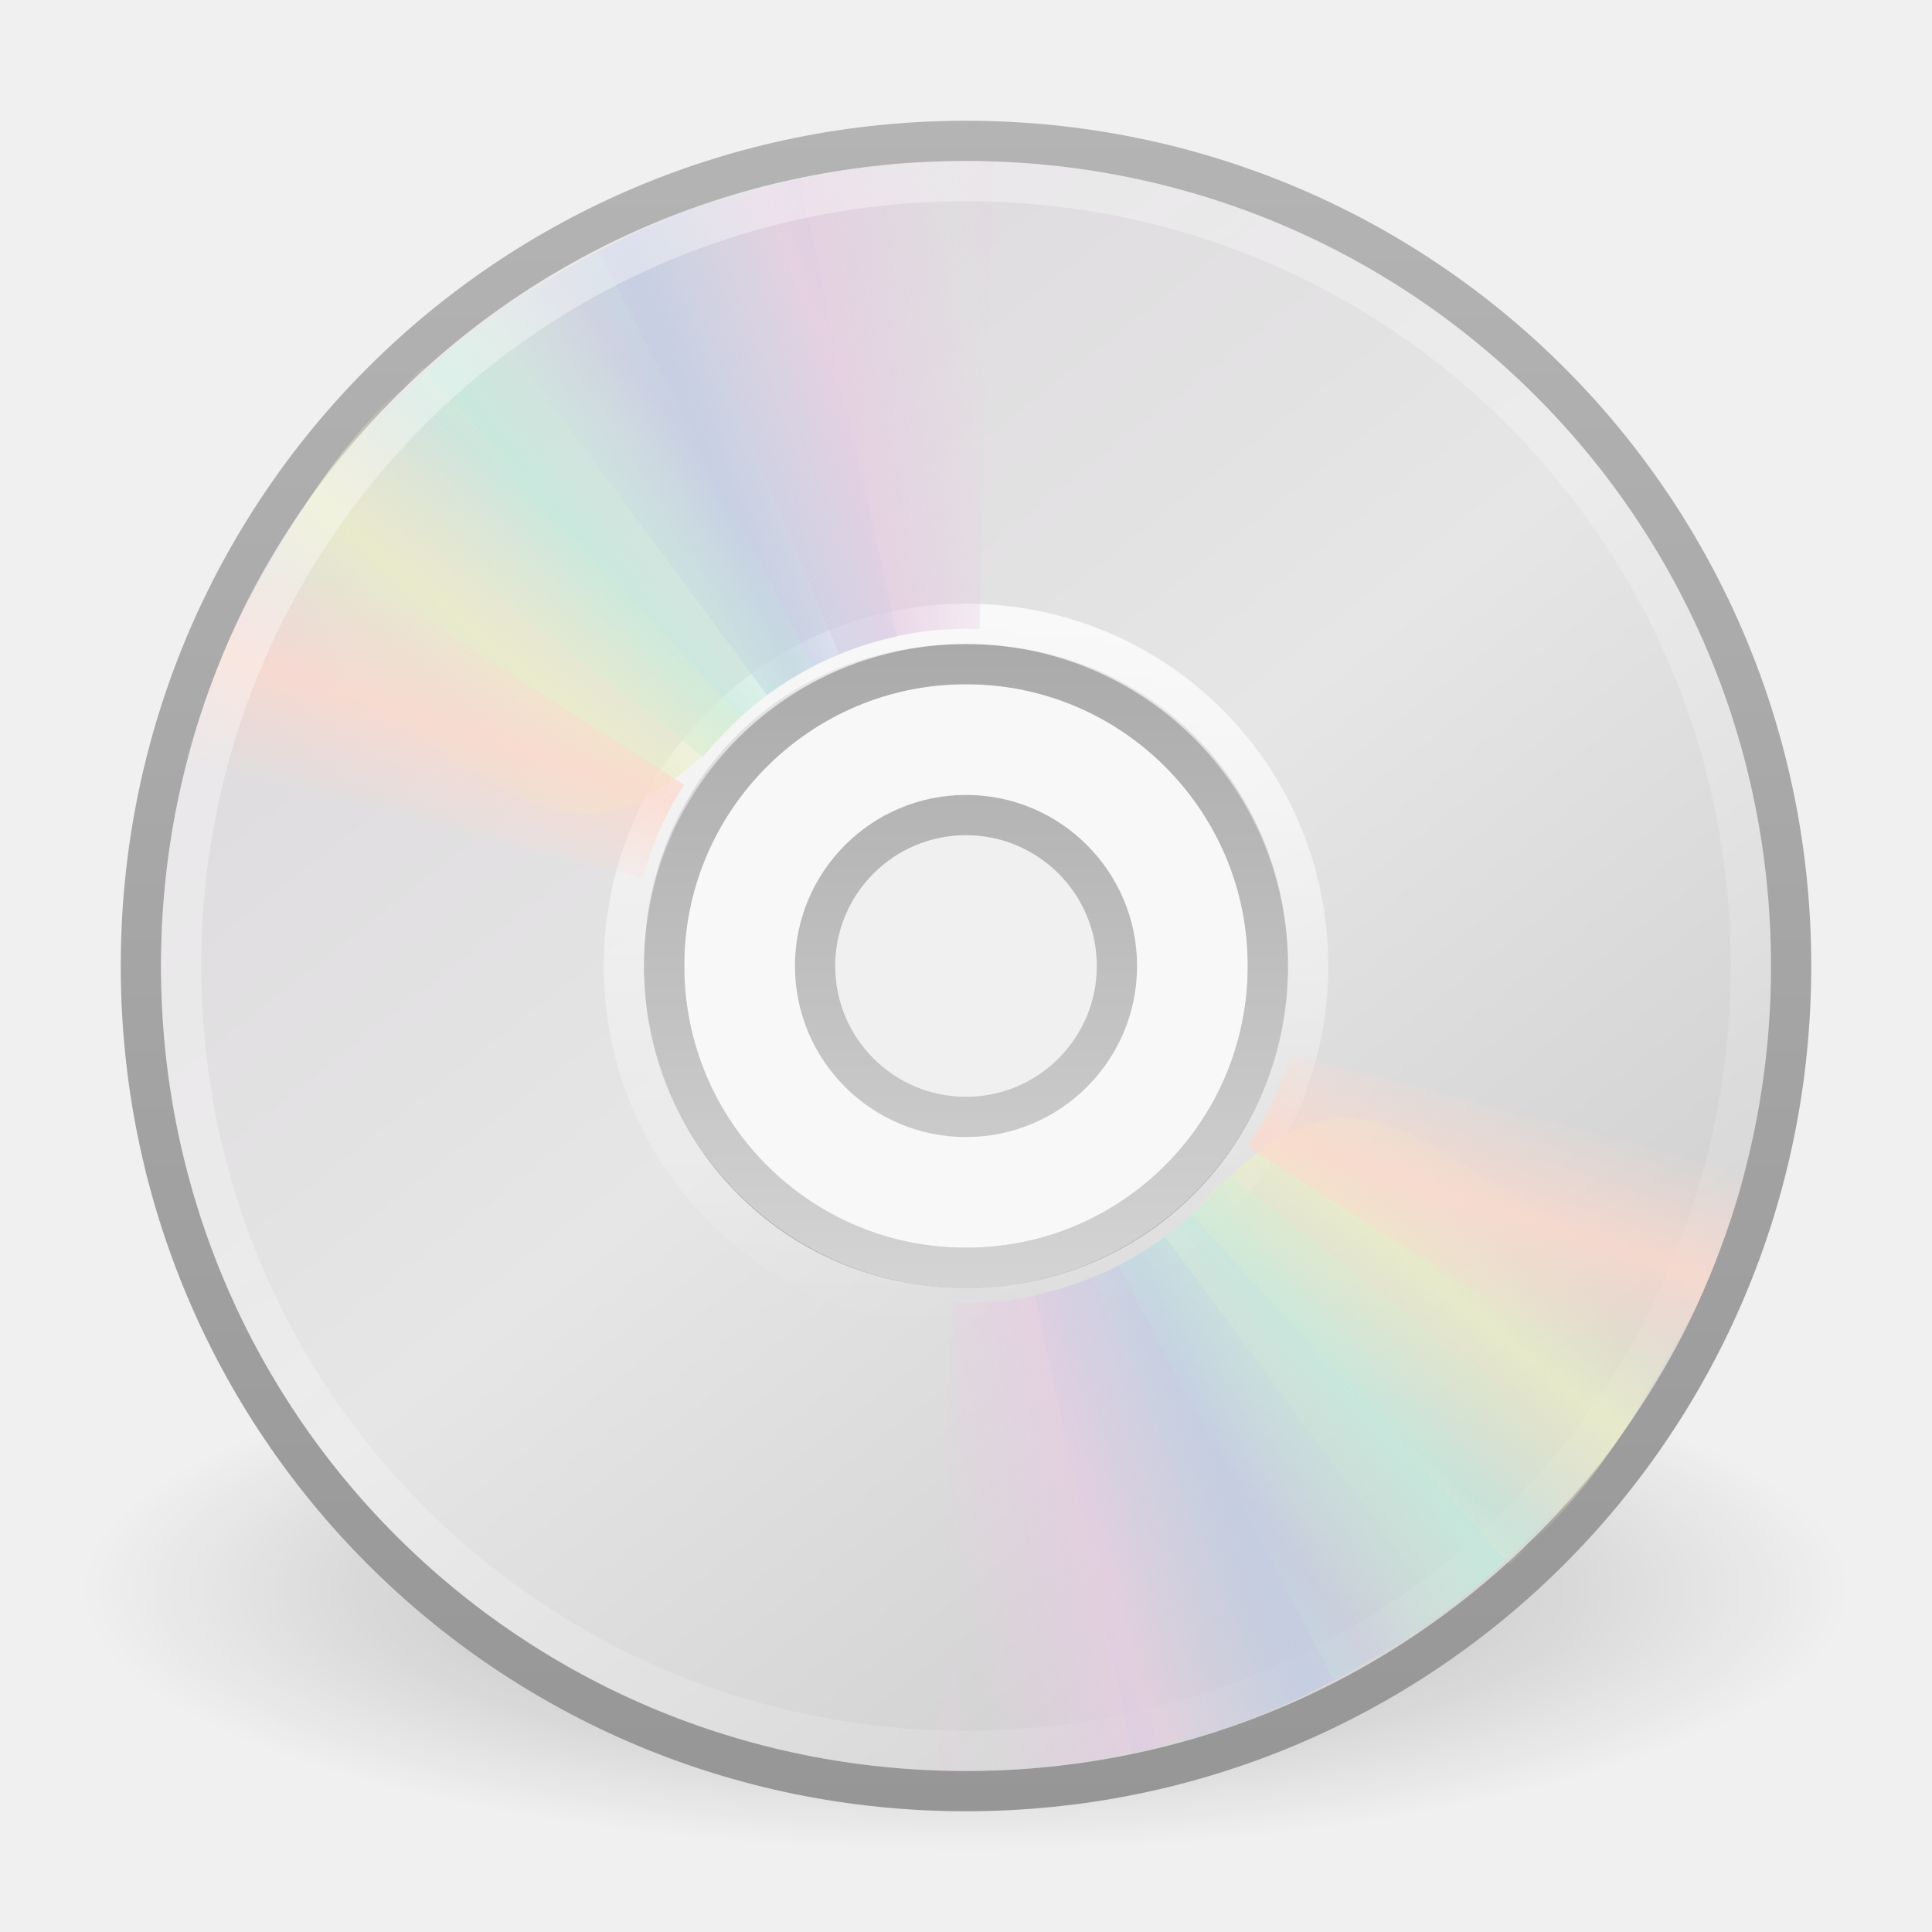
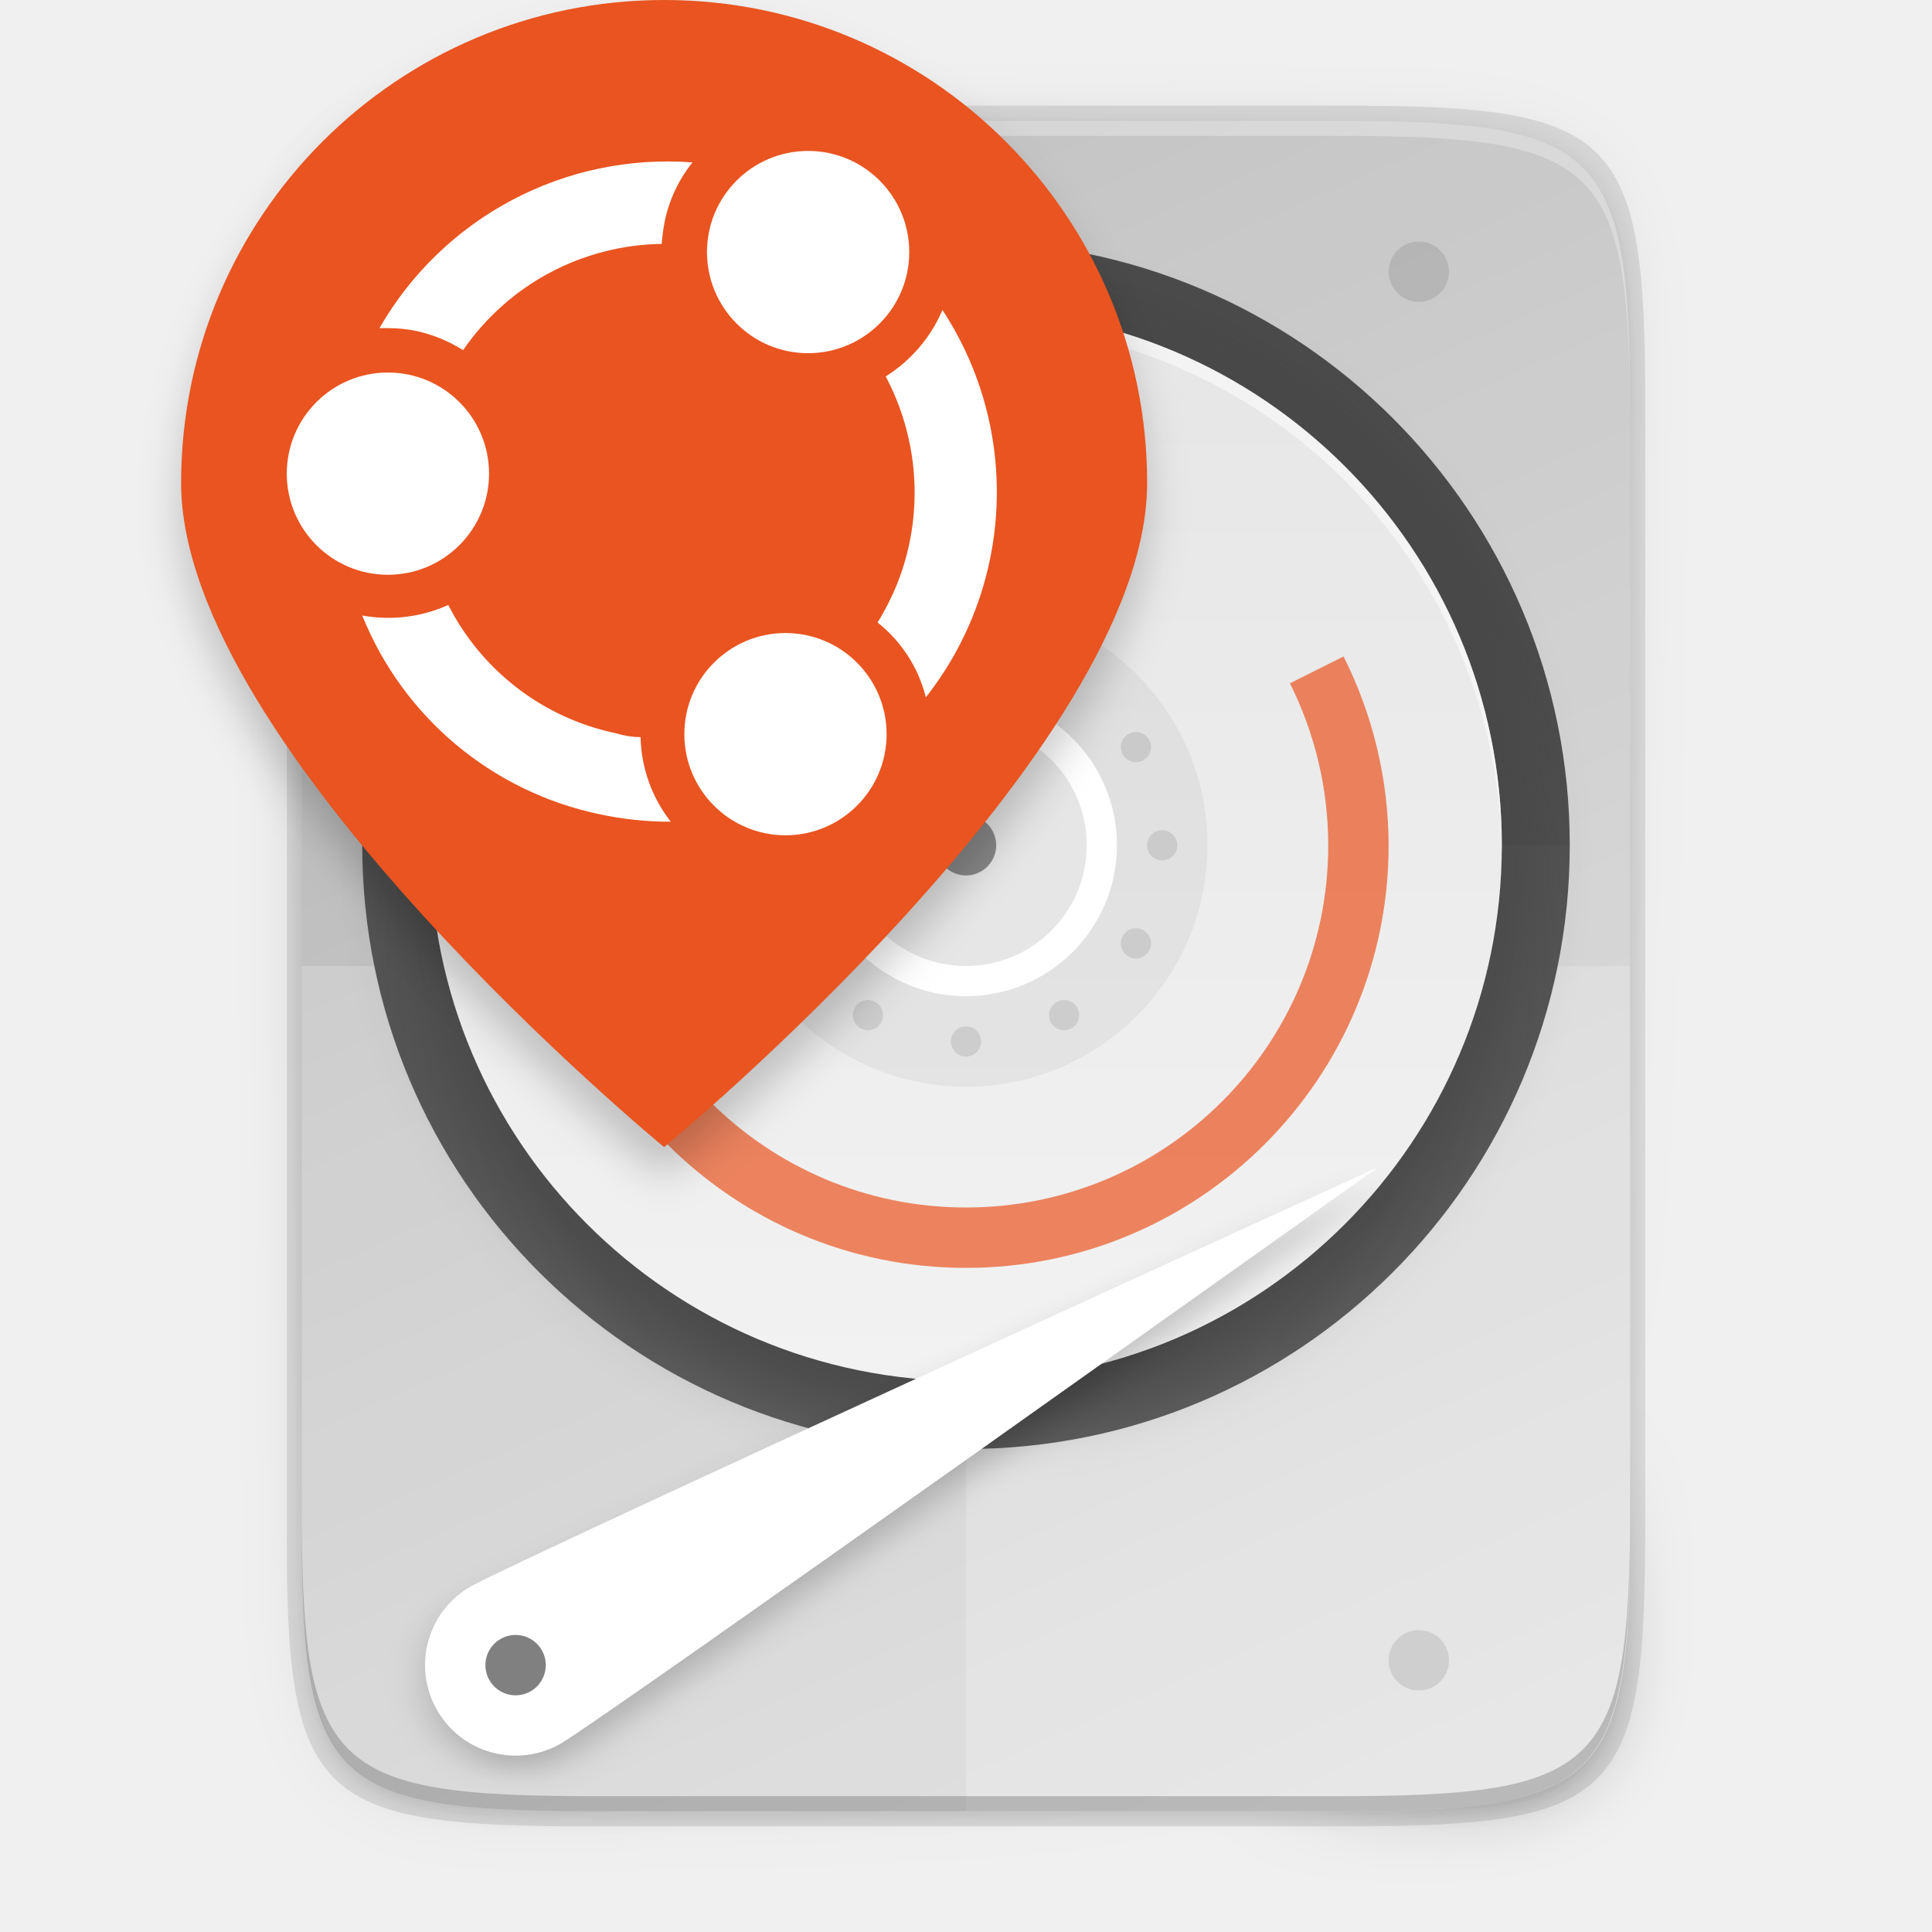
- <svg xmlns="http://www.w3.org/2000/svg" xmlns:xlink="http://www.w3.org/1999/xlink" version="1.0" width="48" height="48" id="svg3367">
-   <defs id="defs3369">
-     <linearGradient id="linearGradient23419">
-       <stop id="stop23421" style="stop-color:#000000;stop-opacity:1" offset="0" />
-       <stop id="stop23423" style="stop-color:#000000;stop-opacity:0" offset="1" />
+ <svg xmlns="http://www.w3.org/2000/svg" xmlns:xlink="http://www.w3.org/1999/xlink" width="256" height="256" id="svg11300" version="1.0" style="display:inline;enable-background:new">
+   <defs id="defs3">
+     <filter style="color-interpolation-filters:sRGB" id="filter4346" x="-0.014" width="1.029" y="-0.011" height="1.023">
+       <feGaussianBlur stdDeviation="2.12" id="feGaussianBlur4348" />
+     </filter>
+     <linearGradient xlink:href="#linearGradient4360" id="linearGradient4358" x1="88" y1="88" x2="488" y2="488" gradientUnits="userSpaceOnUse" />
+     <linearGradient id="linearGradient4360">
+       <stop id="stop4362" offset="0" style="stop-color:#000000;stop-opacity:0.588" />
+       <stop style="stop-color:#000000;stop-opacity:0" offset="0.88" id="stop4364" />
+       <stop id="stop4366" offset="1" style="stop-color:#000000;stop-opacity:1" />
    </linearGradient>
-     <linearGradient id="linearGradient3772">
-       <stop id="stop3774" style="stop-color:#b4b4b4;stop-opacity:1" offset="0" />
-       <stop id="stop3776" style="stop-color:#969696;stop-opacity:1" offset="1" />
+     <filter style="color-interpolation-filters:sRGB" id="filter4380" x="-0.058" width="1.116" y="-0.045" height="1.091">
+       <feGaussianBlur stdDeviation="8.48" id="feGaussianBlur4382" />
+     </filter>
+     <linearGradient gradientUnits="userSpaceOnUse" y2="169.657" x2="4.414" y1="386.295" x1="494.345" id="linearGradient4226" xlink:href="#linearGradient876" gradientTransform="matrix(0,-0.453125,-0.453112,0,277.957,268)" />
+     <clipPath clipPathUnits="userSpaceOnUse" id="clipPath994">
+       <path style="color:#000000;display:inline;overflow:visible;visibility:visible;fill:#cdcdcd;fill-opacity:1;fill-rule:nonzero;stroke:none;stroke-width:2;stroke-miterlimit:4;stroke-dasharray:none;stroke-opacity:1;marker:none;enable-background:accumulate" d="m 335.731,62 c -8.824,0 -9.774,0.906 -9.73,9.748 v 12.252 12.252 c -0.043,8.842 0.906,9.748 9.73,9.748 h 16.539 c 8.824,0 9.73,-0.906 9.73,-9.748 v -12.252 -12.252 c 0,-8.842 -0.906,-9.748 -9.73,-9.748 z" id="path996" />
+     </clipPath>
+     <clipPath clipPathUnits="userSpaceOnUse" id="clipPath971">
+       <path style="color:#000000;display:inline;overflow:visible;visibility:visible;opacity:1;fill:#46a926;fill-opacity:1;fill-rule:nonzero;stroke:none;stroke-width:2;stroke-miterlimit:4;stroke-dasharray:none;stroke-opacity:1;marker:none;enable-background:accumulate" d="m 327.865,189 c -4.412,0 -4.887,0.453 -4.865,4.874 v 6.126 6.126 c -0.022,4.421 0.453,4.874 4.865,4.874 h 8.27 c 4.412,0 4.865,-0.453 4.865,-4.874 v -6.126 -6.126 c 0,-4.421 -0.453,-4.874 -4.865,-4.874 z" id="path973" />
+     </clipPath>
+     <clipPath clipPathUnits="userSpaceOnUse" id="clipPath983">
+       <path id="path985" d="m 325.096,237 c -2.808,0 -3.11,0.288 -3.096,3.102 v 3.898 3.898 c -0.014,2.813 0.288,3.102 3.096,3.102 h 5.808 c 2.808,0 3.096,-0.288 3.096,-3.102 v -3.898 -3.898 c 0,-2.813 -0.288,-3.102 -3.096,-3.102 z" style="color:#000000;display:inline;overflow:visible;visibility:visible;opacity:1;fill:#46a926;fill-opacity:1;fill-rule:nonzero;stroke:none;stroke-width:2;stroke-miterlimit:4;stroke-dasharray:none;stroke-opacity:1;marker:none;enable-background:accumulate" />
+     </clipPath>
+     <clipPath clipPathUnits="userSpaceOnUse" id="clipPath994-1">
+       <path style="color:#000000;display:inline;overflow:visible;visibility:visible;fill:#cdcdcd;fill-opacity:1;fill-rule:nonzero;stroke:none;stroke-width:2;stroke-miterlimit:4;stroke-dasharray:none;stroke-opacity:1;marker:none;enable-background:accumulate" d="m 335.731,62 c -8.824,0 -9.774,0.906 -9.73,9.748 v 12.252 12.252 c -0.043,8.842 0.906,9.748 9.73,9.748 h 16.539 c 8.824,0 9.73,-0.906 9.73,-9.748 v -12.252 -12.252 c 0,-8.842 -0.906,-9.748 -9.73,-9.748 z" id="path996-8" />
+     </clipPath>
+     <linearGradient id="linearGradient876">
+       <stop style="stop-color:#b3b3b3;stop-opacity:1" offset="0" id="stop872" />
+       <stop style="stop-color:#d9d9d9;stop-opacity:1" offset="1" id="stop874" />
    </linearGradient>
-     <linearGradient x1="12.274" y1="32.416" x2="35.391" y2="14.203" id="linearGradient3263" gradientUnits="userSpaceOnUse">
-       <stop id="stop3265" style="stop-color:#dedbde;stop-opacity:1" offset="0" />
-       <stop id="stop3267" style="stop-color:#e6e6e6;stop-opacity:1" offset="0.5" />
-       <stop id="stop3269" style="stop-color:#d2d2d2;stop-opacity:1" offset="1" />
+     <linearGradient id="linearGradient1392">
+       <stop style="stop-color:#e6e6e6;stop-opacity:1;" offset="0" id="stop1388" />
+       <stop style="stop-color:#f2f2f2;stop-opacity:1" offset="1" id="stop1390" />
    </linearGradient>
-     <linearGradient id="linearGradient3428">
-       <stop id="stop3430" style="stop-color:#aaaaaa;stop-opacity:1" offset="0" />
-       <stop id="stop3432" style="stop-color:#d4d4d4;stop-opacity:1" offset="1" />
+     <filter style="color-interpolation-filters:sRGB" id="filter1469" x="-0.04" width="1.08" y="-0.121" height="1.241">
+       <feGaussianBlur stdDeviation="2.321" id="feGaussianBlur1471" />
+     </filter>
+     <filter style="color-interpolation-filters:sRGB" id="filter1422" x="-0.06" width="1.12" y="-0.06" height="1.12">
+       <feGaussianBlur stdDeviation="3.75" id="feGaussianBlur1424" />
+     </filter>
+     <linearGradient xlink:href="#linearGradient980" id="linearGradient982" x1="152" y1="124" x2="152" y2="236" gradientUnits="userSpaceOnUse" />
+     <linearGradient id="linearGradient980">
+       <stop style="stop-color:#000000;stop-opacity:1;" offset="0" id="stop976" />
+       <stop style="stop-color:#000000;stop-opacity:0;" offset="1" id="stop978" />
    </linearGradient>
-     <linearGradient x1="10.609" y1="17.886" x2="9.73" y2="20.613" id="linearGradient3354" xlink:href="#linearGradient3519" gradientUnits="userSpaceOnUse" spreadMethod="reflect" />
-     <linearGradient x1="12.372" y1="16.188" x2="14.609" y2="13.462" id="linearGradient3352" xlink:href="#linearGradient3511" gradientUnits="userSpaceOnUse" spreadMethod="reflect" />
-     <linearGradient x1="14.085" y1="13.046" x2="16.994" y2="10.732" id="linearGradient3350" xlink:href="#linearGradient3503" gradientUnits="userSpaceOnUse" spreadMethod="reflect" />
-     <linearGradient x1="17.495" y1="11.2" x2="21.047" y2="9.796" id="linearGradient3348" xlink:href="#linearGradient3495" gradientUnits="userSpaceOnUse" spreadMethod="reflect" />
-     <linearGradient x1="20.58" y1="10.775" x2="24.274" y2="9.862" id="linearGradient3346" xlink:href="#linearGradient3487" gradientUnits="userSpaceOnUse" spreadMethod="reflect" />
-     <linearGradient id="linearGradient6036">
-       <stop id="stop6038" style="stop-color:#ffffff;stop-opacity:1" offset="0" />
-       <stop id="stop6040" style="stop-color:#ffffff;stop-opacity:0" offset="1" />
-     </linearGradient>
-     <linearGradient id="linearGradient3519">
-       <stop id="stop3521" style="stop-color:#fcd9cd;stop-opacity:1" offset="0" />
-       <stop id="stop3523" style="stop-color:#fcd9cd;stop-opacity:0" offset="1" />
-     </linearGradient>
-     <linearGradient x1="10.609" y1="17.886" x2="9.73" y2="20.613" id="linearGradient3319" xlink:href="#linearGradient3519" gradientUnits="userSpaceOnUse" spreadMethod="reflect" />
-     <linearGradient id="linearGradient3511">
-       <stop id="stop3513" style="stop-color:#ebeec7;stop-opacity:1" offset="0" />
-       <stop id="stop3515" style="stop-color:#ebeec7;stop-opacity:0" offset="1" />
-     </linearGradient>
-     <linearGradient x1="12.372" y1="16.188" x2="14.609" y2="13.462" id="linearGradient3317" xlink:href="#linearGradient3511" gradientUnits="userSpaceOnUse" spreadMethod="reflect" />
-     <linearGradient id="linearGradient3503">
-       <stop id="stop3505" style="stop-color:#c4ebdd;stop-opacity:1" offset="0" />
-       <stop id="stop3507" style="stop-color:#c4ebdd;stop-opacity:0" offset="1" />
-     </linearGradient>
-     <linearGradient x1="14.085" y1="13.046" x2="16.994" y2="10.732" id="linearGradient3315" xlink:href="#linearGradient3503" gradientUnits="userSpaceOnUse" spreadMethod="reflect" />
-     <linearGradient id="linearGradient3495">
-       <stop id="stop3497" style="stop-color:#c1cbe4;stop-opacity:1" offset="0" />
-       <stop id="stop3499" style="stop-color:#c1cbe4;stop-opacity:0" offset="1" />
-     </linearGradient>
-     <linearGradient x1="17.495" y1="11.2" x2="21.047" y2="9.796" id="linearGradient3313" xlink:href="#linearGradient3495" gradientUnits="userSpaceOnUse" spreadMethod="reflect" />
-     <linearGradient id="linearGradient3487">
-       <stop id="stop3489" style="stop-color:#e6cde2;stop-opacity:1" offset="0" />
-       <stop id="stop3491" style="stop-color:#e6cde2;stop-opacity:0" offset="1" />
-     </linearGradient>
-     <linearGradient x1="20.58" y1="10.775" x2="24.274" y2="9.862" id="linearGradient3311" xlink:href="#linearGradient3487" gradientUnits="userSpaceOnUse" spreadMethod="reflect" />
-     <linearGradient xlink:href="#linearGradient6036" id="linearGradient2453" gradientUnits="userSpaceOnUse" gradientTransform="matrix(0.9849664,0,0,0.9849663,1.902206e-2,-0.6241532)" x1="10.502" y1="3.61" x2="48.799" y2="54.698" />
-     <linearGradient xlink:href="#linearGradient6036" id="linearGradient2462" gradientUnits="userSpaceOnUse" gradientTransform="matrix(0.4293444,0,0,0.4293442,13.54675,13.26639)" x1="18.776" y1="4.038" x2="18.203" y2="45.962" />
-     <linearGradient xlink:href="#linearGradient3428" id="linearGradient2465" gradientUnits="userSpaceOnUse" gradientTransform="matrix(0.9375,0,0,0.9375,1.5,1.5)" x1="21.448" y1="15.5" x2="21.448" y2="32.509" />
-     <linearGradient xlink:href="#linearGradient3263" id="linearGradient2470" gradientUnits="userSpaceOnUse" gradientTransform="matrix(0,1.171439,-1.171439,0,51.06024,-4.11454)" x1="12.274" y1="32.416" x2="35.391" y2="14.203" />
-     <linearGradient xlink:href="#linearGradient3772" id="linearGradient2472" gradientUnits="userSpaceOnUse" gradientTransform="translate(50.26506,0)" x1="-21.916" y1="3" x2="-21.916" y2="45.033" />
-     <radialGradient xlink:href="#linearGradient23419" id="radialGradient2475" gradientUnits="userSpaceOnUse" gradientTransform="matrix(0.9722718,0,0,0.2872354,1.312499,27.54052)" cx="23.335" cy="41.636" fx="23.335" fy="41.636" r="22.627" />
+     <clipPath clipPathUnits="userSpaceOnUse" id="clipPath999">
+       <path style="color:#000000;display:inline;overflow:visible;visibility:visible;opacity:1;fill:#5d5d5d;fill-opacity:1;fill-rule:nonzero;stroke:none;stroke-width:3.826;stroke-linecap:butt;stroke-linejoin:round;stroke-miterlimit:4;stroke-dasharray:none;stroke-dashoffset:0;stroke-opacity:1;marker:none;enable-background:accumulate" d="m 152,68 c -48.601,0 -88,39.399 -88,88 0,48.601 39.399,88 88,88 48.601,0 88,-39.399 88,-88 0,-48.601 -39.399,-88 -88,-88 z" id="path1001" />
+     </clipPath>
+     <filter style="color-interpolation-filters:sRGB" id="filter1003" x="-0.091" width="1.183" y="-0.091" height="1.183">
+       <feGaussianBlur stdDeviation="4.4" id="feGaussianBlur1005" />
+     </filter>
+     <linearGradient xlink:href="#linearGradient1392" id="linearGradient2529" gradientUnits="userSpaceOnUse" gradientTransform="matrix(0,0.9466665,-0.9466665,0,299.6801,-3.89347)" x1="77" y1="156" x2="227" y2="156" />
+     <filter style="color-interpolation-filters:sRGB" id="filter3408" x="-0.052" width="1.105" y="-0.044" height="1.088">
+       <feGaussianBlur stdDeviation="2.8" id="feGaussianBlur3410" />
+     </filter>
  </defs>
-   <path style="opacity:0.3;fill:url(#radialGradient2475);fill-opacity:1;fill-rule:evenodd;stroke:none;stroke-width:2;marker:none;visibility:visible;display:inline;overflow:visible" id="path23417" d="M 46,39.5 C 46.001,43.09 36.151,46 24,46 C 11.849,46 1.999,43.09 2,39.5 C 1.999,35.91 11.849,33 24,33 C 36.151,33 46.001,35.91 46,39.5 L 46,39.5 z" />
-   <path style="fill:url(#linearGradient2470);fill-rule:nonzero;stroke:url(#linearGradient2472);stroke-width:1;stroke-miterlimit:4;stroke-opacity:1" id="path2781" d="M 44.5,24 C 44.5,12.637 35.363,3.5 24,3.5 C 12.637,3.5 3.5,12.637 3.5,24 C 3.5,35.363 12.637,44.5 24,44.5 C 35.363,44.5 44.5,35.363 44.5,24 z M 31.5,24 C 31.5,28.128 28.211,31.5 24,31.5 C 19.707,31.5 16.5,28.045 16.5,24 C 16.5,19.873 19.541,16.5 24,16.5 C 28.459,16.5 31.5,19.954 31.5,24 z" />
-   <path style="opacity:0.5;fill:#ffffff;fill-opacity:1;fill-rule:nonzero;stroke:none;stroke-width:1;marker:none;visibility:visible;display:inline;overflow:visible;enable-background:accumulate" id="path2474" d="M 24,16 C 19.584,16 16,19.584 16,24 C 16,28.416 19.584,32 24,32 C 28.416,32 32,28.416 32,24 C 32,19.584 28.416,16 24,16 z M 24,20 C 26.208,20 28,21.792 28,24 C 28,26.208 26.208,28 24,28 C 21.792,28 20,26.208 20,24 C 20,21.792 21.792,20 24,20 z" />
-   <path style="fill:none;stroke:url(#linearGradient2465);stroke-width:1;stroke-linecap:butt;stroke-linejoin:round;marker:none;stroke-miterlimit:4;stroke-dasharray:none;stroke-dashoffset:0;stroke-opacity:1;visibility:visible;display:inline;overflow:visible;enable-background:accumulate" id="path3418" d="M 24,16.5 C 19.86,16.5 16.5,19.86 16.5,24 C 16.5,28.14 19.86,31.5 24,31.5 C 28.14,31.5 31.5,28.14 31.5,24 C 31.5,19.86 28.14,16.5 24,16.5 z M 24,20.25 C 26.07,20.25 27.75,21.93 27.75,24 C 27.75,26.07 26.07,27.75 24,27.75 C 21.93,27.75 20.25,26.07 20.25,24 C 20.25,21.93 21.93,20.25 24,20.25 z" />
-   <path style="opacity:0.8;fill:none;stroke:url(#linearGradient2462);stroke-width:1;stroke-miterlimit:4;stroke-opacity:1" id="path3281" d="M 24,15.5 C 19.289,15.5 15.5,19.289 15.5,24 C 15.5,28.711 19.289,32.5 24,32.5 C 28.711,32.5 32.5,28.711 32.5,24 C 32.5,19.289 28.711,15.5 24,15.5 L 24,15.5 L 24,15.5 L 24,15.5 z" />
-   <g id="g3527">
-     <path style="opacity:0.8;fill:url(#linearGradient3346);fill-opacity:1;fill-rule:nonzero;stroke:none" id="path3296" transform="matrix(0.9996011,2.824295e-2,-2.824295e-2,0.9996011,0.6924114,-0.6708346)" d="M 15.857,5.731 L 20.625,16.344 C 21.66,15.885 22.795,15.625 24,15.625 C 24.032,15.625 24.062,15.625 24.094,15.625 L 24.108,4.005 C 21.166,3.934 18.565,4.662 15.857,5.731 L 15.857,5.731 z" />
-     <path style="opacity:0.8;fill:url(#linearGradient3348);fill-opacity:1;fill-rule:nonzero;stroke:none" id="path3308" d="M 12.121,7.906 L 19.052,17.266 C 19.966,16.596 21.018,16.099 22.195,15.841 C 22.226,15.834 22.255,15.827 22.287,15.821 L 19.857,4.426 C 16.968,4.988 14.538,6.282 12.121,7.906 L 12.121,7.906 z" />
-     <path style="opacity:0.8;fill:url(#linearGradient3350);fill-opacity:1;fill-rule:nonzero;stroke:none" id="path3310" d="M 8.252,11.647 L 17.466,18.802 C 18.175,17.919 19.063,17.166 20.133,16.612 C 20.161,16.598 20.187,16.584 20.216,16.569 L 14.866,6.251 C 12.221,7.541 10.166,9.452 8.252,11.647 z" />
-     <path style="opacity:0.8;fill:url(#linearGradient3352);fill-opacity:1;fill-rule:nonzero;stroke:none" id="path3312" d="M 5.633,16.074 C 12.808,18.316 13.483,23.105 18.41,17.828 L 10.5,9.132 C 8.279,11.063 6.913,13.459 5.633,16.074 z" />
-     <path style="opacity:0.8;fill:url(#linearGradient3354);fill-opacity:1;fill-rule:nonzero;stroke:none" id="path3314" d="M 7.155,13.193 C 5.972,14.945 5.248,16.83 4.63,18.837 L 15.969,21.812 C 16.184,21.049 16.487,20.298 16.938,19.594 C 16.955,19.567 16.982,19.527 17,19.5 L 7.155,13.193 z" />
-   </g>
-   <path style="opacity:0.4;fill:none;stroke:url(#linearGradient2453);stroke-width:1;stroke-miterlimit:4;stroke-opacity:1" id="path3272" d="M 24,4.5 C 13.191,4.5 4.5,13.191 4.5,24 C 4.5,34.809 13.191,43.5 24,43.5 C 34.809,43.5 43.5,34.809 43.5,24 C 43.5,13.191 34.809,4.5 24,4.5 L 24,4.5 L 24,4.5 z" />
-   <g id="g3297" transform="matrix(-1,0,0,-1,48,47.99083)">
-     <path style="opacity:0.8;fill:url(#linearGradient3311);fill-opacity:1;fill-rule:nonzero;stroke:none" id="path3299" transform="matrix(0.9996011,2.824295e-2,-2.824295e-2,0.9996011,0.6924114,-0.6708346)" d="M 15.857,5.731 L 20.625,16.344 C 21.66,15.885 22.795,15.625 24,15.625 C 24.032,15.625 24.062,15.625 24.094,15.625 L 24.108,4.005 C 21.166,3.934 18.565,4.662 15.857,5.731 L 15.857,5.731 z" />
-     <path style="opacity:0.8;fill:url(#linearGradient3313);fill-opacity:1;fill-rule:nonzero;stroke:none" id="path3301" d="M 12.121,7.906 L 19.052,17.266 C 19.966,16.596 21.018,16.099 22.195,15.841 C 22.226,15.834 22.255,15.827 22.287,15.821 L 19.857,4.426 C 16.968,4.988 14.538,6.282 12.121,7.906 L 12.121,7.906 z" />
-     <path style="opacity:0.8;fill:url(#linearGradient3315);fill-opacity:1;fill-rule:nonzero;stroke:none" id="path3303" d="M 8.252,11.647 L 17.466,18.802 C 18.175,17.919 19.063,17.166 20.133,16.612 C 20.161,16.598 20.187,16.584 20.216,16.569 L 14.866,6.251 C 12.221,7.541 10.166,9.452 8.252,11.647 z" />
-     <path style="opacity:0.8;fill:url(#linearGradient3317);fill-opacity:1;fill-rule:nonzero;stroke:none" id="path3305" d="M 5.633,16.074 C 12.808,18.316 13.483,23.105 18.41,17.828 L 10.5,9.132 C 8.279,11.063 6.913,13.459 5.633,16.074 z" />
-     <path style="opacity:0.8;fill:url(#linearGradient3319);fill-opacity:1;fill-rule:nonzero;stroke:none" id="path3307" d="M 7.155,13.193 C 5.972,14.945 5.248,16.83 4.63,18.837 L 15.969,21.812 C 16.184,21.049 16.487,20.298 16.938,19.594 C 16.955,19.567 16.982,19.527 17,19.5 L 7.155,13.193 z" />
+   <g style="display:inline" id="layer1" transform="translate(-24,-28)">
+     <g style="display:inline" id="layer7" />
+     <g id="layer8" style="display:inline">
+       <path style="color:#000000;display:inline;overflow:visible;visibility:visible;opacity:0.1;fill:#000000;fill-opacity:1;fill-rule:nonzero;stroke:none;stroke-width:2;marker:none;filter:url(#filter4346);enable-background:accumulate" d="m 189.843,74 c -70.593,0 -78.189,7.251 -77.843,77.987 v 146.013 146.013 c -0.346,70.736 7.25,77.987 77.843,77.987 h 196.314 c 70.593,0 76.007,-7.274 77.843,-77.987 v -146.013 -146.013 c 0,-70.737 -7.25,-77.987 -77.843,-77.987 z" id="rect4158-9" transform="matrix(0.5,0,0,0.5,8,8)" />
+       <path id="path4350" d="m 189.843,74 c -70.593,0 -78.189,7.251 -77.843,77.987 v 146.013 146.013 c -0.346,70.736 7.25,77.987 77.843,77.987 h 196.314 c 70.593,0 77.843,-7.25 77.843,-77.987 v -146.013 -146.013 c 0,-70.737 -7.25,-77.987 -77.843,-77.987 z" style="color:#000000;display:inline;overflow:visible;visibility:visible;opacity:0.3;fill:url(#linearGradient4358);fill-opacity:1;fill-rule:nonzero;stroke:none;stroke-width:2;marker:none;filter:url(#filter4380);enable-background:accumulate" transform="matrix(0.5,0,0,0.5,8,8)" />
+       <path style="color:#000000;display:inline;overflow:visible;visibility:visible;opacity:0.1;fill:#000000;fill-opacity:1;fill-rule:nonzero;stroke:none;stroke-width:1.02;marker:none;enable-background:accumulate" d="m 101.812,42 c -36.099,0 -39.983,3.69 -39.806,39.69 v 74.31 74.31 c -0.177,36 3.707,39.69 39.806,39.69 h 100.387 c 36.099,0 39.806,-3.69 39.806,-39.69 v -74.31 -74.31 c 0,-36 -3.707,-39.69 -39.806,-39.69 z" id="rect4158-7" />
+       <path style="color:#000000;display:inline;overflow:visible;visibility:visible;fill:url(#linearGradient4226);fill-opacity:1;fill-rule:nonzero;stroke:none;stroke-width:1;marker:none;enable-background:accumulate" d="m 201.073,44 c 35.297,0 39.095,3.625 38.922,38.994 v 73.006 73.006 c 0.173,35.368 -3.625,38.994 -38.922,38.994 h -98.157 c -35.297,0 -38.922,-3.625 -38.922,-38.994 v -73.006 -73.006 c 0,-35.369 3.625,-38.994 38.922,-38.994 z" id="rect4158" />
+       <path style="color:#000000;display:inline;overflow:visible;visibility:visible;opacity:0.3;fill:#ffffff;fill-opacity:1;fill-rule:nonzero;stroke:none;stroke-width:1;marker:none;enable-background:accumulate" d="m 102.922,44 c -35.297,0 -39.095,3.626 -38.922,38.994 v 2 c -0.173,-35.368 3.625,-38.994 38.922,-38.994 h 98.156 c 35.297,0 38.922,3.626 38.922,38.994 v -2 c 0,-35.369 -3.625,-38.994 -38.922,-38.994 z" id="path931" />
+       <path style="color:#000000;display:inline;overflow:visible;visibility:visible;opacity:0.2;fill:#ffffff;fill-opacity:1;fill-rule:nonzero;stroke:none;stroke-width:1;marker:none;enable-background:accumulate" d="m 63.994,156 v 73.006 c 0,35.369 3.625,38.994 38.922,38.994 h 98.156 c 35.297,0 39.095,-3.626 38.922,-38.994 v -73.006 z" id="rect4158-8" />
+       <path style="color:#000000;display:inline;overflow:visible;visibility:visible;opacity:0.2;fill:#ffffff;fill-opacity:1;fill-rule:nonzero;stroke:none;stroke-width:1;marker:none;enable-background:accumulate" d="m 152,44 v 224 h 49.072 c 35.297,0 39.095,-3.626 38.922,-38.994 v -73.006 -73.006 c 0.173,-35.368 -3.625,-38.994 -38.922,-38.994 z" id="rect4158-3" />
+       <path style="color:#000000;display:inline;overflow:visible;visibility:visible;opacity:0.2;fill:#000000;fill-opacity:1;fill-rule:nonzero;stroke:none;stroke-width:1;marker:none;enable-background:accumulate" d="m 102.927,268 c -35.297,0 -39.095,-3.626 -38.922,-38.994 v -2 c -0.173,35.368 3.625,38.994 38.922,38.994 h 98.156 c 35.297,0 38.922,-3.626 38.922,-38.994 v 2 c 0,35.369 -3.625,38.994 -38.922,38.994 z" id="path931-8" />
+     </g>
+     <g id="layer6" style="display:inline">
+       <circle style="color:#000000;display:inline;overflow:visible;visibility:visible;opacity:1;fill:#5d5d5d;fill-opacity:1;fill-rule:nonzero;stroke:none;stroke-width:3.826;stroke-linecap:butt;stroke-linejoin:miter;stroke-miterlimit:4;stroke-dasharray:11.478, 11.478;stroke-dashoffset:0;stroke-opacity:1;marker:none;enable-background:accumulate" id="path4238" cx="152" cy="-140" transform="scale(1,-1)" r="80" />
+       <path style="color:#000000;display:inline;overflow:visible;visibility:visible;opacity:0.05;fill:#000000;fill-opacity:1;fill-rule:nonzero;stroke:none;stroke-width:3.826;stroke-linecap:butt;stroke-linejoin:miter;stroke-miterlimit:4;stroke-dasharray:11.478, 11.478;stroke-dashoffset:0;stroke-opacity:1;marker:none;enable-background:accumulate" d="m 72,140 a 80,80 0 0 1 80,-80 80,80 0 0 1 80,80 z" id="circle1007" />
+       <path transform="matrix(0.9090909,0,0,0.9090909,13.81834,-1.818182)" style="color:#000000;display:inline;overflow:visible;visibility:visible;opacity:0.2;fill:none;fill-opacity:1;fill-rule:nonzero;stroke:url(#linearGradient982);stroke-width:11;stroke-linecap:butt;stroke-linejoin:round;stroke-miterlimit:4;stroke-dasharray:none;stroke-dashoffset:0;stroke-opacity:1;marker:none;filter:url(#filter1003);enable-background:accumulate" d="m 152,70 c -48.601,0 -88,39.399 -88,88 0,48.601 39.399,88 88,88 48.601,0 88,-39.399 88,-88 0,-48.601 -39.399,-88 -88,-88 z" id="path962" clip-path="url(#clipPath999)" />
+       <path id="path1414" d="m 152,217 c -41.421,0 -75,-33.579 -75,-75 0,-41.421 33.579,-75 75,-75 41.421,0 75,33.579 75,75 0,41.421 -33.579,75 -75,75 z" style="display:inline;opacity:0.2;fill:#000000;fill-opacity:1;stroke:none;stroke-width:16;stroke-linecap:round;stroke-linejoin:round;stroke-miterlimit:4;stroke-dasharray:none;stroke-dashoffset:0;stroke-opacity:1;filter:url(#filter1422);enable-background:new" />
+       <path style="display:inline;opacity:1;fill:url(#linearGradient2529);fill-opacity:1;stroke:none;stroke-width:16;stroke-linecap:round;stroke-linejoin:round;stroke-miterlimit:4;stroke-dasharray:none;stroke-dashoffset:0;stroke-opacity:1;enable-background:new" d="m 152,211 c -39.212,0 -71,-31.788 -71,-71 0,-39.212 31.788,-71 71,-71 39.212,0 71,31.788 71,71 0,39.212 -31.788,71 -71,71 z" id="path949" />
+       <path style="opacity:0.7;fill:#e95420;fill-opacity:1;stroke:none;stroke-width:0.25;stroke-linecap:round;stroke-linejoin:round;stroke-miterlimit:4;stroke-dasharray:none;stroke-opacity:1" d="m 151.699,84.016 a 56,56 0 0 0 -55.699,55.984 56,56 0 0 0 56,56 56,56 0 0 0 56,-56 56,56 0 0 0 -5.971,-25.016 l -7.111,3.557 a 48,48 0 0 1 5.082,21.459 48,48 0 0 1 -48,48 48,48 0 0 1 -48,-48 48,48 0 0 1 47.742,-47.99 z" id="path3202" />
+       <ellipse style="display:inline;opacity:0.05;fill:#000000;fill-opacity:1;stroke:none;stroke-width:16;stroke-linecap:round;stroke-linejoin:round;stroke-miterlimit:4;stroke-dasharray:none;stroke-dashoffset:0;stroke-opacity:1;enable-background:new" id="ellipse971" cx="152" cy="139.999" rx="32" ry="32" />
+       <ellipse ry="20" rx="20" cy="139.999" cx="152" id="ellipse966" style="display:inline;opacity:1;fill:#ffffff;fill-opacity:1;stroke:none;stroke-width:16;stroke-linecap:round;stroke-linejoin:round;stroke-miterlimit:4;stroke-dasharray:none;stroke-dashoffset:0;stroke-opacity:1;enable-background:new" />
+       <g id="g1374" style="opacity:0.1;fill:#000000;fill-opacity:1" transform="translate(1.5981281e-4,-16.00017)">
+         <circle transform="rotate(-30)" r="2" cy="185.1" cx="53.636" id="path973-2" style="opacity:1;fill:#000000;fill-opacity:1;stroke:none;stroke-width:16;stroke-linecap:round;stroke-linejoin:round;stroke-miterlimit:4;stroke-dasharray:none;stroke-dashoffset:0;stroke-opacity:1" />
+         <circle transform="rotate(-30)" style="opacity:1;fill:#000000;fill-opacity:1;stroke:none;stroke-width:16;stroke-linecap:round;stroke-linejoin:round;stroke-miterlimit:4;stroke-dasharray:none;stroke-dashoffset:0;stroke-opacity:1" id="circle975" cx="53.636" cy="237.1" r="2" />
+         <circle transform="rotate(-60)" style="opacity:1;fill:#000000;fill-opacity:1;stroke:none;stroke-width:16;stroke-linecap:round;stroke-linejoin:round;stroke-miterlimit:4;stroke-dasharray:none;stroke-dashoffset:0;stroke-opacity:1" id="circle1308" cx="-59.1" cy="183.636" r="2" />
+         <circle transform="rotate(-60)" r="2" cy="235.636" cx="-59.1" id="circle1310" style="opacity:1;fill:#000000;fill-opacity:1;stroke:none;stroke-width:16;stroke-linecap:round;stroke-linejoin:round;stroke-miterlimit:4;stroke-dasharray:none;stroke-dashoffset:0;stroke-opacity:1" />
+         <circle transform="rotate(-90)" r="2" cy="126" cx="-156" id="circle1314" style="opacity:1;fill:#000000;fill-opacity:1;stroke:none;stroke-width:16;stroke-linecap:round;stroke-linejoin:round;stroke-miterlimit:4;stroke-dasharray:none;stroke-dashoffset:0;stroke-opacity:1" />
+         <circle transform="rotate(-90)" style="opacity:1;fill:#000000;fill-opacity:1;stroke:none;stroke-width:16;stroke-linecap:round;stroke-linejoin:round;stroke-miterlimit:4;stroke-dasharray:none;stroke-dashoffset:0;stroke-opacity:1" id="circle1316" cx="-156" cy="178" r="2" />
+         <circle transform="rotate(-120)" style="opacity:1;fill:#000000;fill-opacity:1;stroke:none;stroke-width:16;stroke-linecap:round;stroke-linejoin:round;stroke-miterlimit:4;stroke-dasharray:none;stroke-dashoffset:0;stroke-opacity:1" id="circle1320" cx="-211.1" cy="27.636" r="2" />
+         <circle transform="rotate(-120)" r="2" cy="79.636" cx="-211.1" id="circle1322" style="opacity:1;fill:#000000;fill-opacity:1;stroke:none;stroke-width:16;stroke-linecap:round;stroke-linejoin:round;stroke-miterlimit:4;stroke-dasharray:none;stroke-dashoffset:0;stroke-opacity:1" />
+         <circle style="display:inline;opacity:1;fill:#000000;fill-opacity:1;stroke:none;stroke-width:16;stroke-linecap:round;stroke-linejoin:round;stroke-miterlimit:4;stroke-dasharray:none;stroke-dashoffset:0;stroke-opacity:1;enable-background:new" id="circle1326" cx="152" cy="130" r="2" transform="rotate(-150,152,156)" />
+         <circle r="2" cy="182" cx="152" id="circle1328" style="display:inline;opacity:1;fill:#000000;fill-opacity:1;stroke:none;stroke-width:16;stroke-linecap:round;stroke-linejoin:round;stroke-miterlimit:4;stroke-dasharray:none;stroke-dashoffset:0;stroke-opacity:1;enable-background:new" transform="rotate(-150,152,156)" />
+         <circle transform="scale(-1)" style="opacity:1;fill:#000000;fill-opacity:1;stroke:none;stroke-width:16;stroke-linecap:round;stroke-linejoin:round;stroke-miterlimit:4;stroke-dasharray:none;stroke-dashoffset:0;stroke-opacity:1" id="circle1332" cx="-152" cy="-182" r="2" />
+         <circle transform="scale(-1)" r="2" cy="-130" cx="-152" id="circle1334" style="opacity:1;fill:#000000;fill-opacity:1;stroke:none;stroke-width:16;stroke-linecap:round;stroke-linejoin:round;stroke-miterlimit:4;stroke-dasharray:none;stroke-dashoffset:0;stroke-opacity:1" />
+       </g>
+       <ellipse style="display:inline;opacity:0.1;fill:#000000;fill-opacity:1;stroke:none;stroke-width:16;stroke-linecap:round;stroke-linejoin:round;stroke-miterlimit:4;stroke-dasharray:none;stroke-dashoffset:0;stroke-opacity:1;enable-background:new" id="ellipse1434" cx="152" cy="139.999" rx="16" ry="16" />
+       <ellipse style="display:inline;opacity:1;fill:#888888;fill-opacity:1;stroke:none;stroke-width:16;stroke-linecap:round;stroke-linejoin:round;stroke-miterlimit:4;stroke-dasharray:none;stroke-dashoffset:0;stroke-opacity:1;enable-background:new" id="ellipse1438" cx="152.001" cy="140" rx="4" ry="4" />
+       <path style="display:inline;opacity:0.5;fill:#ffffff;fill-opacity:1;stroke:none;stroke-width:16;stroke-linecap:round;stroke-linejoin:round;stroke-miterlimit:4;stroke-dasharray:none;stroke-dashoffset:0;stroke-opacity:1;enable-background:new" d="m 152,69 c -39.212,0 -71,31.788 -71,71 0,0.318 0.02,0.63 0.024,0.947 0.509,-38.774 32.081,-70.053 70.976,-70.053 38.895,0 70.467,31.279 70.976,70.053 0.004,-0.317 0.024,-0.629 0.024,-0.947 0,-39.212 -31.788,-71 -71,-71 z" id="path1446" />
+       <path style="display:inline;opacity:0.1;fill:#000000;fill-opacity:1;stroke:none;stroke-width:16;stroke-linecap:round;stroke-linejoin:round;stroke-miterlimit:4;stroke-dasharray:none;stroke-dashoffset:0;stroke-opacity:1;enable-background:new" d="m 92,60 a 4,4 0 0 0 -4,4 4,4 0 0 0 4,4 4,4 0 0 0 4,-4 4,4 0 0 0 -4,-4 z" id="path2571" />
+       <path style="display:inline;opacity:0.1;fill:#000000;fill-opacity:1;stroke:none;stroke-width:16;stroke-linecap:round;stroke-linejoin:round;stroke-miterlimit:4;stroke-dasharray:none;stroke-dashoffset:0;stroke-opacity:1;enable-background:new" d="m 212,60 a 4,4 0 0 0 -4,4 4,4 0 0 0 4,4 4,4 0 0 0 4,-4 4,4 0 0 0 -4,-4 z" id="path2569" />
+       <path id="path1467" d="m 211.505,215.833 c 0,0 -117.995,44.04 -124.396,45.755 -6.402,1.715 -12.982,-2.084 -14.697,-8.485 -1.715,-6.402 2.084,-12.982 8.485,-14.697 6.402,-1.715 130.608,-22.573 130.608,-22.573 z" style="display:inline;opacity:0.2;fill:#000000;fill-opacity:1;stroke:none;stroke-width:16;stroke-linecap:round;stroke-linejoin:round;stroke-miterlimit:4;stroke-dasharray:none;stroke-dashoffset:0;stroke-opacity:1;filter:url(#filter1469);enable-background:new" transform="rotate(-15,90.58251,216.7248)" />
+       <path style="display:inline;opacity:1;fill:#ffffff;fill-opacity:1;stroke:none;stroke-width:16;stroke-linecap:round;stroke-linejoin:round;stroke-miterlimit:4;stroke-dasharray:none;stroke-dashoffset:0;stroke-opacity:1;enable-background:new" d="m 206.637,182.634 c 0,0 -102.576,73.079 -108.315,76.392 -5.74,3.314 -13.079,1.347 -16.392,-4.392 -3.314,-5.74 -1.347,-13.079 4.392,-16.392 5.74,-3.314 120.315,-55.608 120.315,-55.608 z" id="path1038" />
+       <circle style="display:inline;opacity:1;fill:#808080;fill-opacity:1;stroke:none;stroke-width:16;stroke-linecap:round;stroke-linejoin:round;stroke-miterlimit:4;stroke-dasharray:none;stroke-dashoffset:0;stroke-opacity:1;enable-background:new" id="path1041" cx="24.821" cy="264.06" r="4" transform="rotate(-15)" />
+       <path style="display:inline;opacity:0.1;fill:#000000;fill-opacity:1;stroke:none;stroke-width:16;stroke-linecap:round;stroke-linejoin:round;stroke-miterlimit:4;stroke-dasharray:none;stroke-dashoffset:0;stroke-opacity:1;enable-background:new" d="m 212,244 a 4,4 0 0 0 -4,4 4,4 0 0 0 4,4 4,4 0 0 0 4,-4 4,4 0 0 0 -4,-4 z" id="circle1473" />
+       <path id="path2-1" d="m 176,95.998 c 0,35.348 -63.999,88.002 -63.999,88.002 0,0 -64.001,-52.654 -64.001,-88.002 0,-35.345 28.654,-63.998 64.001,-63.998 35.347,0 63.999,28.653 63.999,63.998 z" style="display:inline;opacity:0.2;fill:#000000;fill-opacity:1;stroke:none;stroke-width:0.452;stroke-miterlimit:4;stroke-dasharray:none;stroke-opacity:1;filter:url(#filter3408);enable-background:new" />
+       <path id="path2" d="m 176,91.998 c 0,35.348 -63.999,88.002 -63.999,88.002 0,0 -64.001,-52.654 -64.001,-88.002 0,-35.345 28.654,-63.998 64.001,-63.998 35.347,0 63.999,28.653 63.999,63.998 z" style="display:inline;fill:#e95420;fill-opacity:1;stroke:none;stroke-width:0.452;stroke-miterlimit:4;stroke-dasharray:none;stroke-opacity:1;enable-background:new" />
+       <g id="g482" transform="translate(-1.320002,-0.5199985)">
+         <circle class="cls-2" cx="76.72" cy="91.28" r="13.4" id="circle288" style="fill:#ffffff;stroke-width:1" />
+         <circle class="cls-2" cx="132.4" cy="61.92" r="13.4" id="circle290" style="fill:#ffffff;stroke-width:1" />
+         <path class="cls-2" d="m 106.92,125.68 a 32.32,32.32 0 0 1 -22.2,-17 19.32,19.32 0 0 1 -11.4,1.4 43.48,43.48 0 0 0 31.4,26.32 44,44 0 0 0 9.48,1 18.84,18.84 0 0 1 -4,-11.2 11.56,11.56 0 0 1 -3.28,-0.52 z" id="path292" style="fill:#ffffff;stroke-width:1" />
+         <circle class="cls-2" cx="129.4" cy="125.8" r="13.4" id="circle294" style="fill:#ffffff;stroke-width:1" />
+         <path class="cls-2" d="m 148,120.92 a 44,44 0 0 0 2.2,-51.32 19.4,19.4 0 0 1 -7.52,8.8 32.88,32.88 0 0 1 3.12,22.2 32.32,32.32 0 0 1 -4.2,10.4 18.32,18.32 0 0 1 6.4,9.92 z" id="path296" style="fill:#ffffff;stroke-width:1" />
+         <path class="cls-2" d="m 75.6,72 h 1 a 18.6,18.6 0 0 1 4,0.4 19.36,19.36 0 0 1 6.08,2.52 32.48,32.48 0 0 1 26.32,-14.08 25.68,25.68 0 0 1 0.4,-3 18.52,18.52 0 0 1 3.68,-7.8 44,44 0 0 0 -41.48,21.96 z" id="path298" style="fill:#ffffff;stroke-width:1" />
+       </g>
+     </g>
  </g>
</svg>
